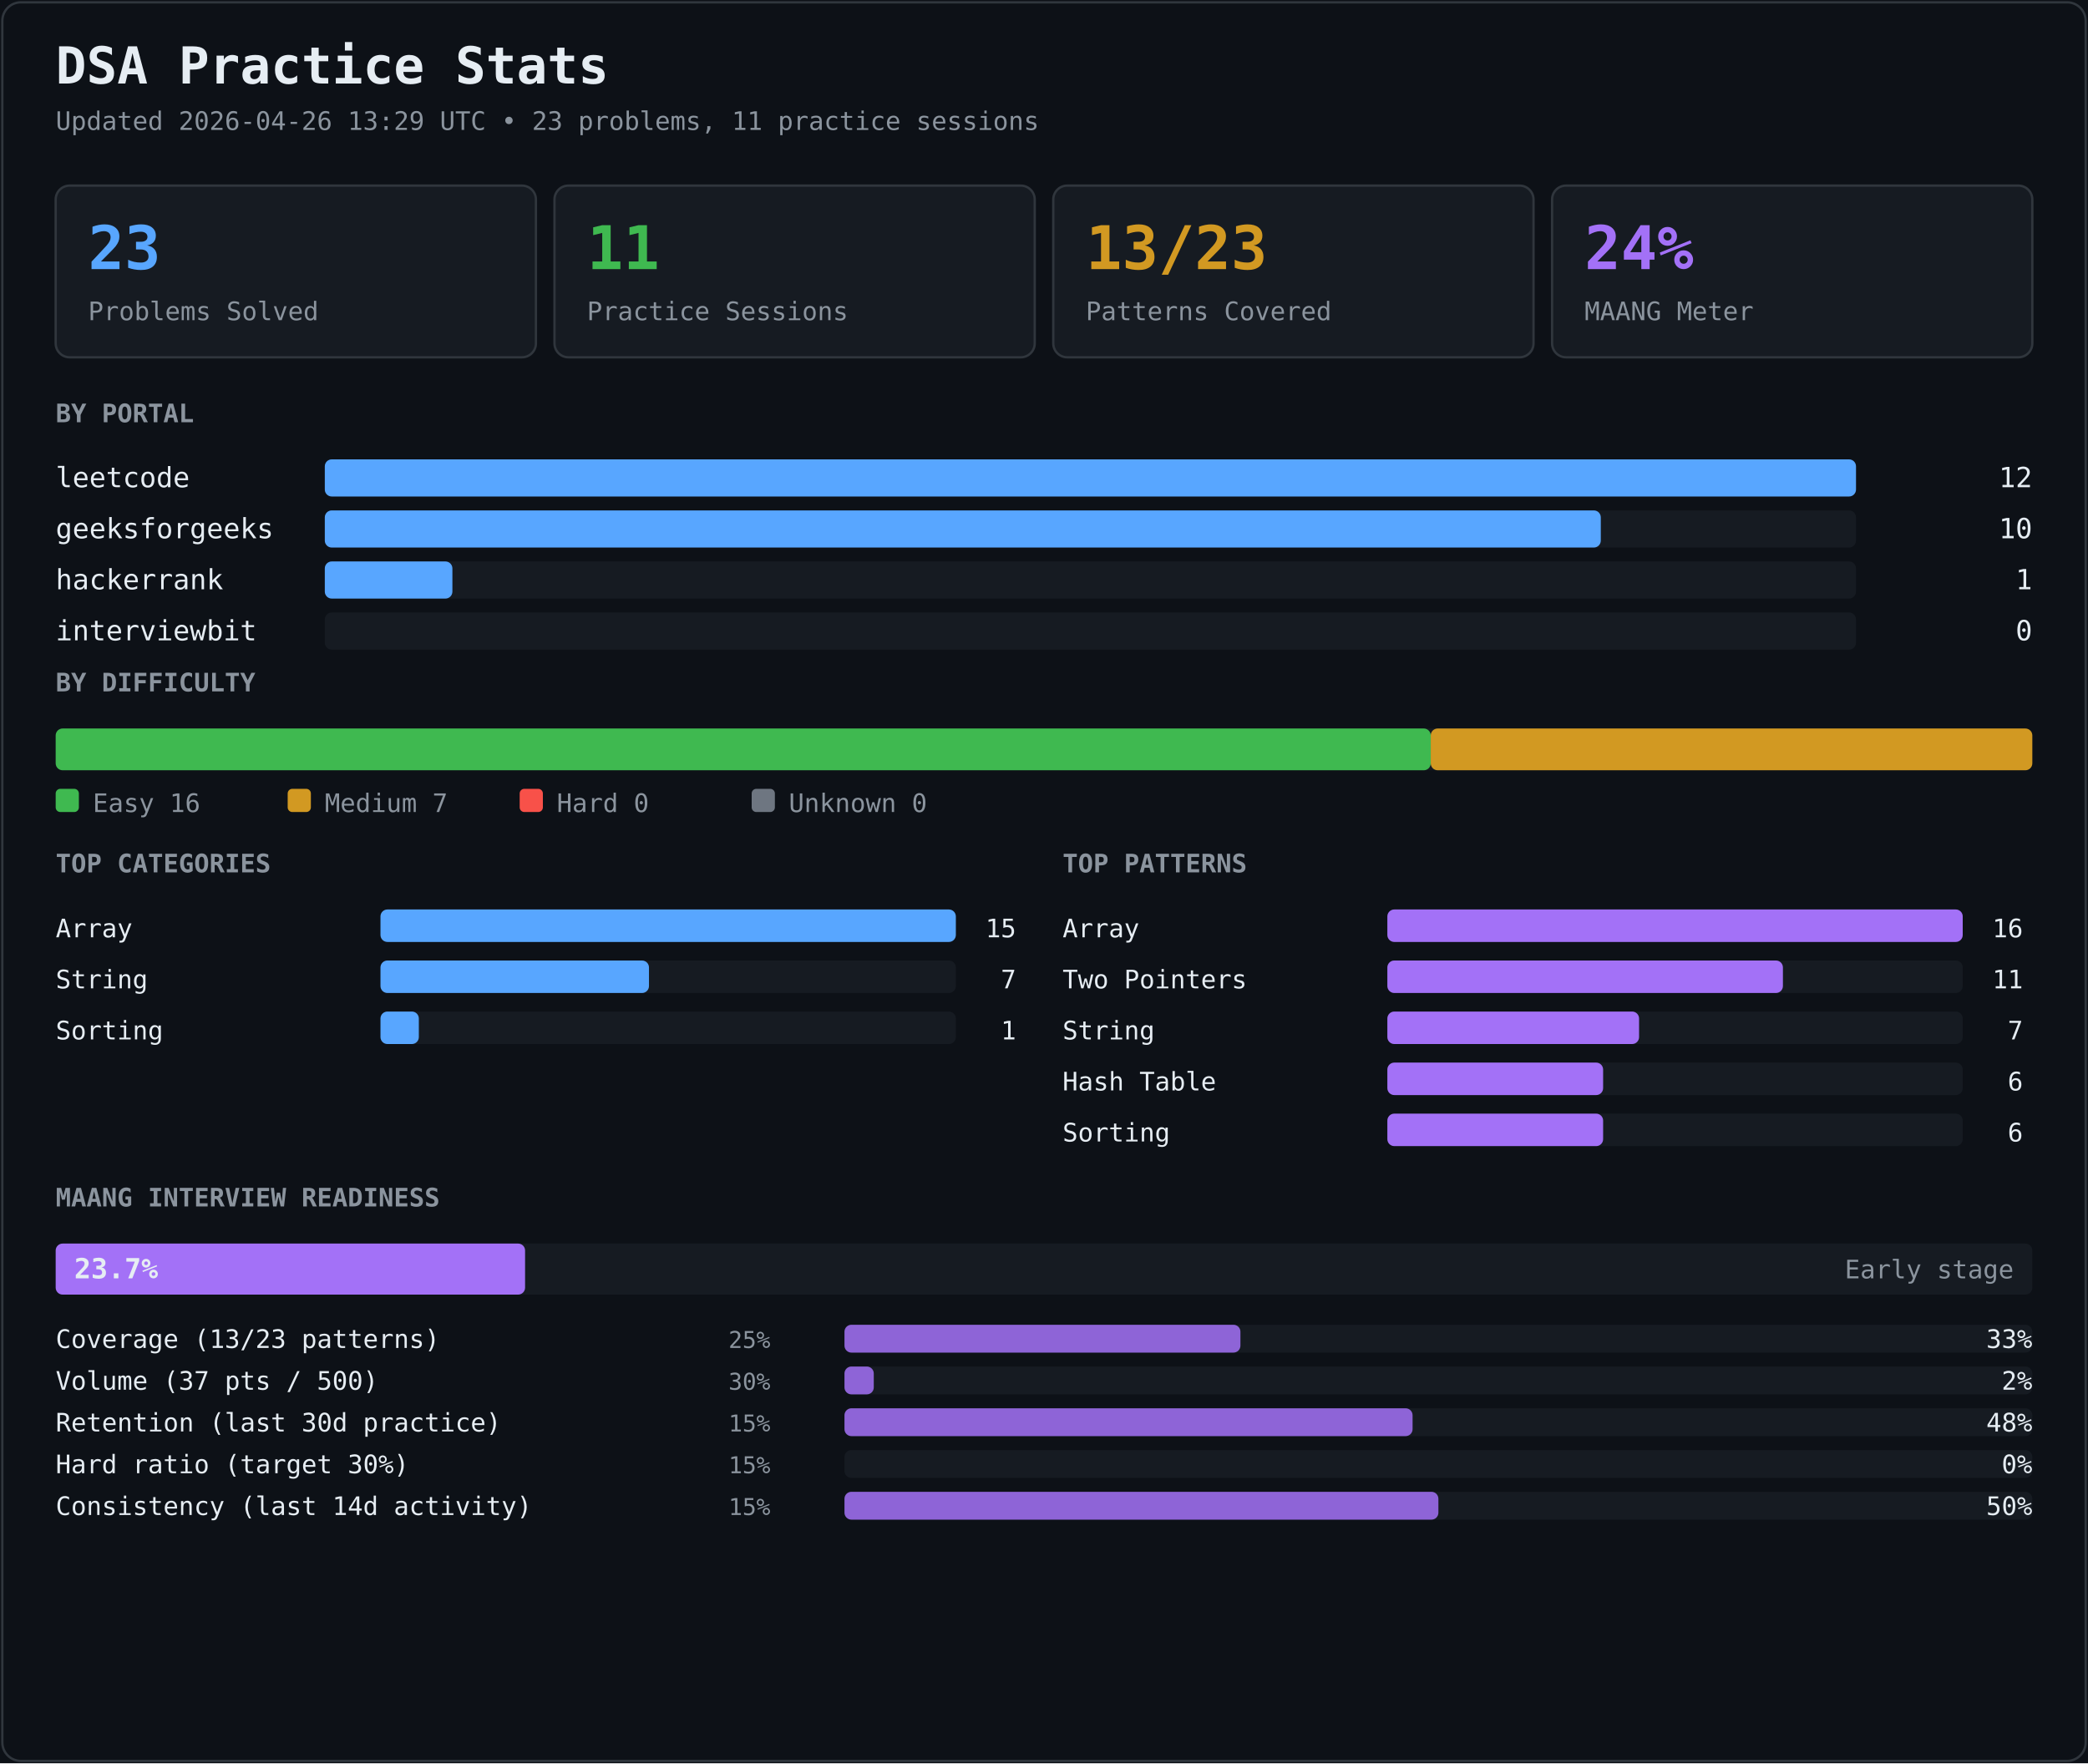
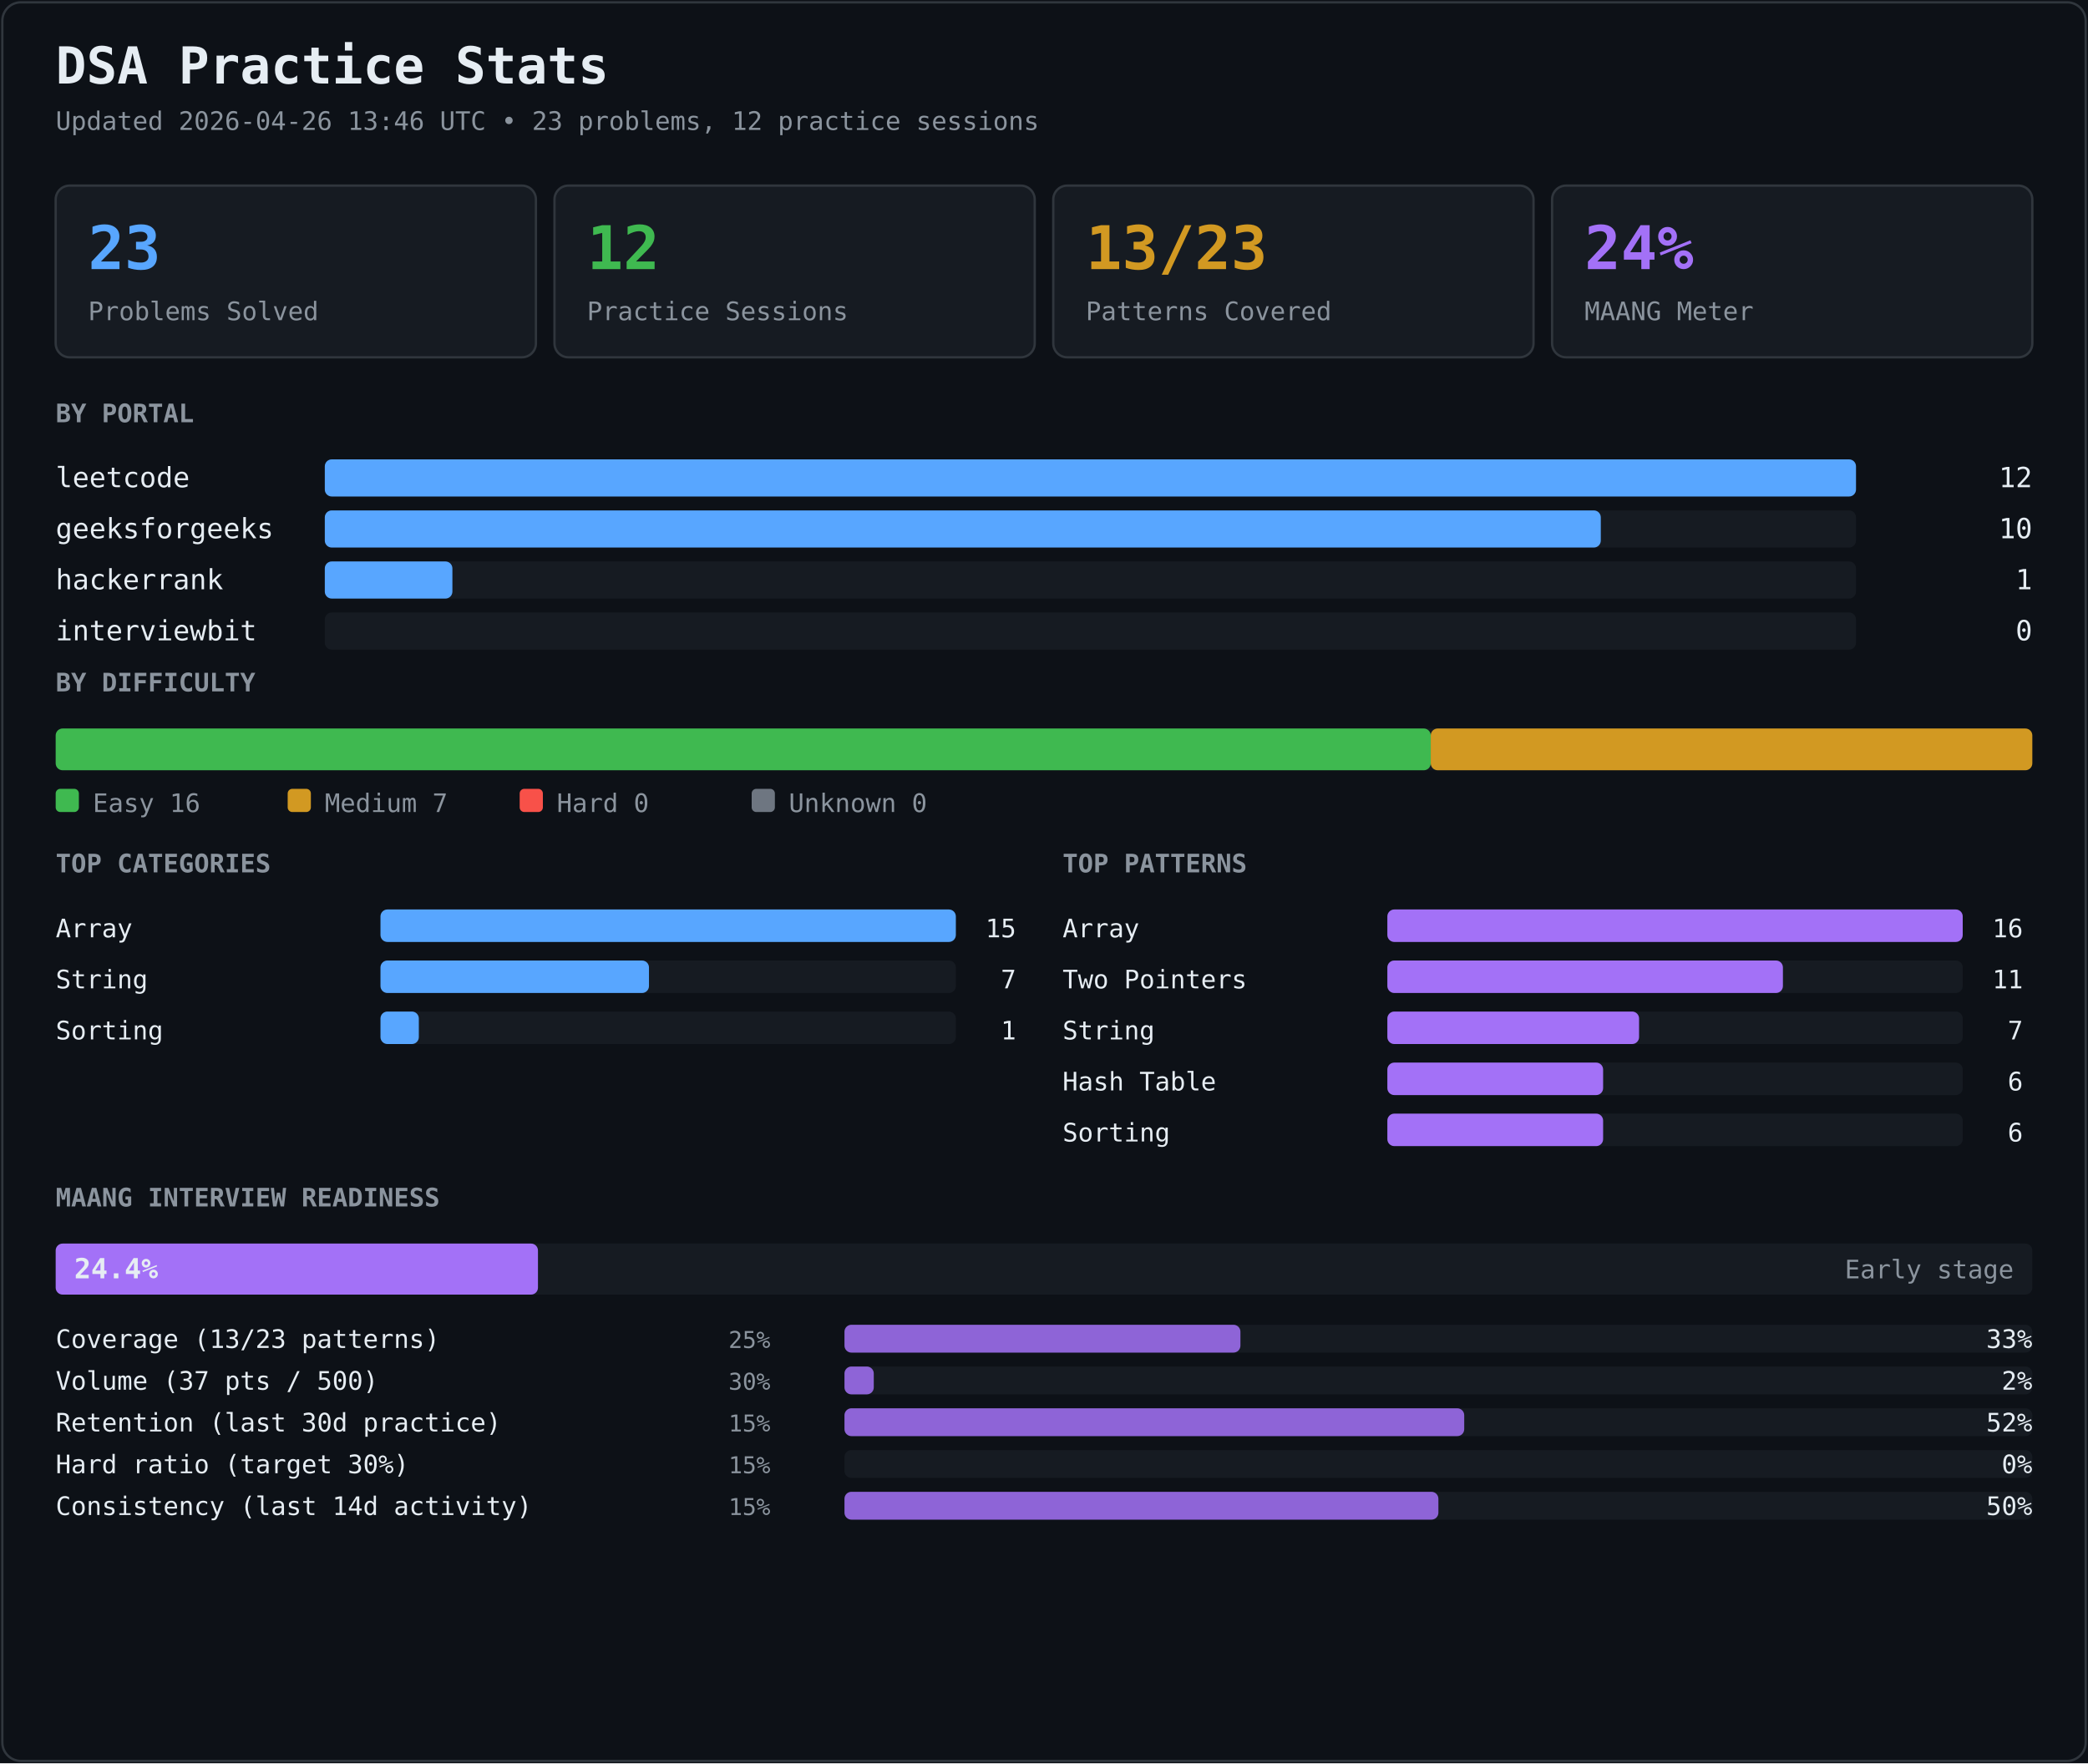
<svg xmlns="http://www.w3.org/2000/svg" width="900" height="760" viewBox="0 0 900 760">
  <rect width="900" height="760" fill="#0d1117" />
  <rect x="1" y="1" width="898" height="758" fill="none" stroke="#30363d" rx="8" />
  <text x="24" y="36" font-family="ui-monospace, SFMono-Regular, Menlo, Consolas, monospace" font-size="22" font-weight="700" fill="#e6edf3" text-anchor="start">DSA Practice Stats</text>
-   <text x="24" y="56" font-family="ui-monospace, SFMono-Regular, Menlo, Consolas, monospace" font-size="11" font-weight="400" fill="#8b949e" text-anchor="start">Updated 2026-04-26 13:29 UTC • 23 problems, 11 practice sessions</text>
+   <text x="24" y="56" font-family="ui-monospace, SFMono-Regular, Menlo, Consolas, monospace" font-size="11" font-weight="400" fill="#8b949e" text-anchor="start">Updated 2026-04-26 13:46 UTC • 23 problems, 12 practice sessions</text>
  <rect x="24" y="80" width="207" height="74" rx="6" fill="#161b22" stroke="#30363d" />
  <text x="38" y="116" font-family="ui-monospace, SFMono-Regular, Menlo, Consolas, monospace" font-size="26" font-weight="700" fill="#58a6ff" text-anchor="start">23</text>
  <text x="38" y="138" font-family="ui-monospace, SFMono-Regular, Menlo, Consolas, monospace" font-size="11" font-weight="400" fill="#8b949e" text-anchor="start">Problems Solved</text>
  <rect x="239" y="80" width="207" height="74" rx="6" fill="#161b22" stroke="#30363d" />
-   <text x="253" y="116" font-family="ui-monospace, SFMono-Regular, Menlo, Consolas, monospace" font-size="26" font-weight="700" fill="#3fb950" text-anchor="start">11</text>
+   <text x="253" y="116" font-family="ui-monospace, SFMono-Regular, Menlo, Consolas, monospace" font-size="26" font-weight="700" fill="#3fb950" text-anchor="start">12</text>
  <text x="253" y="138" font-family="ui-monospace, SFMono-Regular, Menlo, Consolas, monospace" font-size="11" font-weight="400" fill="#8b949e" text-anchor="start">Practice Sessions</text>
  <rect x="454" y="80" width="207" height="74" rx="6" fill="#161b22" stroke="#30363d" />
  <text x="468" y="116" font-family="ui-monospace, SFMono-Regular, Menlo, Consolas, monospace" font-size="26" font-weight="700" fill="#d29922" text-anchor="start">13/23</text>
  <text x="468" y="138" font-family="ui-monospace, SFMono-Regular, Menlo, Consolas, monospace" font-size="11" font-weight="400" fill="#8b949e" text-anchor="start">Patterns Covered</text>
  <rect x="669" y="80" width="207" height="74" rx="6" fill="#161b22" stroke="#30363d" />
  <text x="683" y="116" font-family="ui-monospace, SFMono-Regular, Menlo, Consolas, monospace" font-size="26" font-weight="700" fill="#a371f7" text-anchor="start">24%</text>
  <text x="683" y="138" font-family="ui-monospace, SFMono-Regular, Menlo, Consolas, monospace" font-size="11" font-weight="400" fill="#8b949e" text-anchor="start">MAANG Meter</text>
  <text x="24" y="182" font-family="ui-monospace, SFMono-Regular, Menlo, Consolas, monospace" font-size="11" font-weight="700" fill="#8b949e" text-anchor="start">BY PORTAL</text>
  <text x="24" y="210" font-family="ui-monospace, SFMono-Regular, Menlo, Consolas, monospace" font-size="12" font-weight="400" fill="#e6edf3" text-anchor="start">leetcode</text>
  <rect x="140" y="198" width="660" height="16" rx="3" fill="#161b22" opacity="1" />
  <rect x="140" y="198" width="660" height="16" rx="3" fill="#58a6ff" opacity="1" />
  <text x="876" y="210" font-family="ui-monospace, SFMono-Regular, Menlo, Consolas, monospace" font-size="12" font-weight="400" fill="#e6edf3" text-anchor="end">12</text>
  <text x="24" y="232" font-family="ui-monospace, SFMono-Regular, Menlo, Consolas, monospace" font-size="12" font-weight="400" fill="#e6edf3" text-anchor="start">geeksforgeeks</text>
  <rect x="140" y="220" width="660" height="16" rx="3" fill="#161b22" opacity="1" />
  <rect x="140" y="220" width="550" height="16" rx="3" fill="#58a6ff" opacity="1" />
  <text x="876" y="232" font-family="ui-monospace, SFMono-Regular, Menlo, Consolas, monospace" font-size="12" font-weight="400" fill="#e6edf3" text-anchor="end">10</text>
  <text x="24" y="254" font-family="ui-monospace, SFMono-Regular, Menlo, Consolas, monospace" font-size="12" font-weight="400" fill="#e6edf3" text-anchor="start">hackerrank</text>
  <rect x="140" y="242" width="660" height="16" rx="3" fill="#161b22" opacity="1" />
  <rect x="140" y="242" width="55" height="16" rx="3" fill="#58a6ff" opacity="1" />
  <text x="876" y="254" font-family="ui-monospace, SFMono-Regular, Menlo, Consolas, monospace" font-size="12" font-weight="400" fill="#e6edf3" text-anchor="end">1</text>
  <text x="24" y="276" font-family="ui-monospace, SFMono-Regular, Menlo, Consolas, monospace" font-size="12" font-weight="400" fill="#e6edf3" text-anchor="start">interviewbit</text>
  <rect x="140" y="264" width="660" height="16" rx="3" fill="#161b22" opacity="1" />
  <text x="876" y="276" font-family="ui-monospace, SFMono-Regular, Menlo, Consolas, monospace" font-size="12" font-weight="400" fill="#e6edf3" text-anchor="end">0</text>
  <text x="24" y="298" font-family="ui-monospace, SFMono-Regular, Menlo, Consolas, monospace" font-size="11" font-weight="700" fill="#8b949e" text-anchor="start">BY DIFFICULTY</text>
  <rect x="24" y="314" width="852" height="18" rx="3" fill="#161b22" opacity="1" />
  <rect x="24" y="314" width="592.696" height="18" rx="3" fill="#3fb950" opacity="1" />
  <rect x="616.696" y="314" width="259.304" height="18" rx="3" fill="#d29922" opacity="1" />
  <rect x="24" y="340" width="10" height="10" rx="2" fill="#3fb950" />
  <text x="40" y="350" font-family="ui-monospace, SFMono-Regular, Menlo, Consolas, monospace" font-size="11" font-weight="400" fill="#8b949e" text-anchor="start">Easy 16</text>
  <rect x="124" y="340" width="10" height="10" rx="2" fill="#d29922" />
  <text x="140" y="350" font-family="ui-monospace, SFMono-Regular, Menlo, Consolas, monospace" font-size="11" font-weight="400" fill="#8b949e" text-anchor="start">Medium 7</text>
  <rect x="224" y="340" width="10" height="10" rx="2" fill="#f85149" />
  <text x="240" y="350" font-family="ui-monospace, SFMono-Regular, Menlo, Consolas, monospace" font-size="11" font-weight="400" fill="#8b949e" text-anchor="start">Hard 0</text>
  <rect x="324" y="340" width="10" height="10" rx="2" fill="#6e7681" />
  <text x="340" y="350" font-family="ui-monospace, SFMono-Regular, Menlo, Consolas, monospace" font-size="11" font-weight="400" fill="#8b949e" text-anchor="start">Unknown 0</text>
  <text x="24" y="376" font-family="ui-monospace, SFMono-Regular, Menlo, Consolas, monospace" font-size="11" font-weight="700" fill="#8b949e" text-anchor="start">TOP CATEGORIES</text>
  <text x="458" y="376" font-family="ui-monospace, SFMono-Regular, Menlo, Consolas, monospace" font-size="11" font-weight="700" fill="#8b949e" text-anchor="start">TOP PATTERNS</text>
  <text x="24" y="404" font-family="ui-monospace, SFMono-Regular, Menlo, Consolas, monospace" font-size="11" font-weight="400" fill="#e6edf3" text-anchor="start">Array</text>
  <rect x="164" y="392" width="248" height="14" rx="3" fill="#161b22" opacity="1" />
  <rect x="164" y="392" width="248" height="14" rx="3" fill="#58a6ff" opacity="1" />
  <text x="438" y="404" font-family="ui-monospace, SFMono-Regular, Menlo, Consolas, monospace" font-size="11" font-weight="400" fill="#e6edf3" text-anchor="end">15</text>
  <text x="458" y="404" font-family="ui-monospace, SFMono-Regular, Menlo, Consolas, monospace" font-size="11" font-weight="400" fill="#e6edf3" text-anchor="start">Array</text>
  <rect x="598" y="392" width="248" height="14" rx="3" fill="#161b22" opacity="1" />
  <rect x="598" y="392" width="248" height="14" rx="3" fill="#a371f7" opacity="1" />
  <text x="872" y="404" font-family="ui-monospace, SFMono-Regular, Menlo, Consolas, monospace" font-size="11" font-weight="400" fill="#e6edf3" text-anchor="end">16</text>
  <text x="24" y="426" font-family="ui-monospace, SFMono-Regular, Menlo, Consolas, monospace" font-size="11" font-weight="400" fill="#e6edf3" text-anchor="start">String</text>
  <rect x="164" y="414" width="248" height="14" rx="3" fill="#161b22" opacity="1" />
  <rect x="164" y="414" width="115.733" height="14" rx="3" fill="#58a6ff" opacity="1" />
  <text x="438" y="426" font-family="ui-monospace, SFMono-Regular, Menlo, Consolas, monospace" font-size="11" font-weight="400" fill="#e6edf3" text-anchor="end">7</text>
  <text x="458" y="426" font-family="ui-monospace, SFMono-Regular, Menlo, Consolas, monospace" font-size="11" font-weight="400" fill="#e6edf3" text-anchor="start">Two Pointers</text>
  <rect x="598" y="414" width="248" height="14" rx="3" fill="#161b22" opacity="1" />
  <rect x="598" y="414" width="170.5" height="14" rx="3" fill="#a371f7" opacity="1" />
  <text x="872" y="426" font-family="ui-monospace, SFMono-Regular, Menlo, Consolas, monospace" font-size="11" font-weight="400" fill="#e6edf3" text-anchor="end">11</text>
  <text x="24" y="448" font-family="ui-monospace, SFMono-Regular, Menlo, Consolas, monospace" font-size="11" font-weight="400" fill="#e6edf3" text-anchor="start">Sorting</text>
  <rect x="164" y="436" width="248" height="14" rx="3" fill="#161b22" opacity="1" />
  <rect x="164" y="436" width="16.533" height="14" rx="3" fill="#58a6ff" opacity="1" />
  <text x="438" y="448" font-family="ui-monospace, SFMono-Regular, Menlo, Consolas, monospace" font-size="11" font-weight="400" fill="#e6edf3" text-anchor="end">1</text>
  <text x="458" y="448" font-family="ui-monospace, SFMono-Regular, Menlo, Consolas, monospace" font-size="11" font-weight="400" fill="#e6edf3" text-anchor="start">String</text>
  <rect x="598" y="436" width="248" height="14" rx="3" fill="#161b22" opacity="1" />
  <rect x="598" y="436" width="108.5" height="14" rx="3" fill="#a371f7" opacity="1" />
  <text x="872" y="448" font-family="ui-monospace, SFMono-Regular, Menlo, Consolas, monospace" font-size="11" font-weight="400" fill="#e6edf3" text-anchor="end">7</text>
  <text x="458" y="470" font-family="ui-monospace, SFMono-Regular, Menlo, Consolas, monospace" font-size="11" font-weight="400" fill="#e6edf3" text-anchor="start">Hash Table</text>
  <rect x="598" y="458" width="248" height="14" rx="3" fill="#161b22" opacity="1" />
  <rect x="598" y="458" width="93" height="14" rx="3" fill="#a371f7" opacity="1" />
  <text x="872" y="470" font-family="ui-monospace, SFMono-Regular, Menlo, Consolas, monospace" font-size="11" font-weight="400" fill="#e6edf3" text-anchor="end">6</text>
  <text x="458" y="492" font-family="ui-monospace, SFMono-Regular, Menlo, Consolas, monospace" font-size="11" font-weight="400" fill="#e6edf3" text-anchor="start">Sorting</text>
  <rect x="598" y="480" width="248" height="14" rx="3" fill="#161b22" opacity="1" />
  <rect x="598" y="480" width="93" height="14" rx="3" fill="#a371f7" opacity="1" />
  <text x="872" y="492" font-family="ui-monospace, SFMono-Regular, Menlo, Consolas, monospace" font-size="11" font-weight="400" fill="#e6edf3" text-anchor="end">6</text>
  <text x="24" y="520" font-family="ui-monospace, SFMono-Regular, Menlo, Consolas, monospace" font-size="11" font-weight="700" fill="#8b949e" text-anchor="start">MAANG INTERVIEW READINESS</text>
  <rect x="24" y="536" width="852" height="22" rx="3" fill="#161b22" opacity="1" />
-   <rect x="24" y="536" width="202.327" height="22" rx="3" fill="#a371f7" opacity="1" />
-   <text x="32" y="551" font-family="ui-monospace, SFMono-Regular, Menlo, Consolas, monospace" font-size="12" font-weight="700" fill="#e6edf3" text-anchor="start">23.7%</text>
+   <rect x="24" y="536" width="207.883" height="22" rx="3" fill="#a371f7" opacity="1" />
+   <text x="32" y="551" font-family="ui-monospace, SFMono-Regular, Menlo, Consolas, monospace" font-size="12" font-weight="700" fill="#e6edf3" text-anchor="start">24.4%</text>
  <text x="868" y="551" font-family="ui-monospace, SFMono-Regular, Menlo, Consolas, monospace" font-size="11" font-weight="400" fill="#8b949e" text-anchor="end">Early stage</text>
  <text x="24" y="581" font-family="ui-monospace, SFMono-Regular, Menlo, Consolas, monospace" font-size="11" font-weight="400" fill="#e6edf3" text-anchor="start">Coverage (13/23 patterns)</text>
  <text x="314" y="581" font-family="ui-monospace, SFMono-Regular, Menlo, Consolas, monospace" font-size="10" font-weight="400" fill="#8b949e" text-anchor="start">25%</text>
  <rect x="364" y="571" width="512" height="12" rx="3" fill="#161b22" opacity="1" />
  <rect x="364" y="571" width="170.667" height="12" rx="3" fill="#a371f7" opacity="0.85" />
  <text x="876" y="581" font-family="ui-monospace, SFMono-Regular, Menlo, Consolas, monospace" font-size="11" font-weight="400" fill="#e6edf3" text-anchor="end">33%</text>
  <text x="24" y="599" font-family="ui-monospace, SFMono-Regular, Menlo, Consolas, monospace" font-size="11" font-weight="400" fill="#e6edf3" text-anchor="start">Volume (37 pts / 500)</text>
  <text x="314" y="599" font-family="ui-monospace, SFMono-Regular, Menlo, Consolas, monospace" font-size="10" font-weight="400" fill="#8b949e" text-anchor="start">30%</text>
  <rect x="364" y="589" width="512" height="12" rx="3" fill="#161b22" opacity="1" />
  <rect x="364" y="589" width="12.629" height="12" rx="3" fill="#a371f7" opacity="0.85" />
  <text x="876" y="599" font-family="ui-monospace, SFMono-Regular, Menlo, Consolas, monospace" font-size="11" font-weight="400" fill="#e6edf3" text-anchor="end">2%</text>
  <text x="24" y="617" font-family="ui-monospace, SFMono-Regular, Menlo, Consolas, monospace" font-size="11" font-weight="400" fill="#e6edf3" text-anchor="start">Retention (last 30d practice)</text>
  <text x="314" y="617" font-family="ui-monospace, SFMono-Regular, Menlo, Consolas, monospace" font-size="10" font-weight="400" fill="#8b949e" text-anchor="start">15%</text>
  <rect x="364" y="607" width="512" height="12" rx="3" fill="#161b22" opacity="1" />
-   <rect x="364" y="607" width="244.87" height="12" rx="3" fill="#a371f7" opacity="0.85" />
-   <text x="876" y="617" font-family="ui-monospace, SFMono-Regular, Menlo, Consolas, monospace" font-size="11" font-weight="400" fill="#e6edf3" text-anchor="end">48%</text>
+   <rect x="364" y="607" width="267.13" height="12" rx="3" fill="#a371f7" opacity="0.85" />
+   <text x="876" y="617" font-family="ui-monospace, SFMono-Regular, Menlo, Consolas, monospace" font-size="11" font-weight="400" fill="#e6edf3" text-anchor="end">52%</text>
  <text x="24" y="635" font-family="ui-monospace, SFMono-Regular, Menlo, Consolas, monospace" font-size="11" font-weight="400" fill="#e6edf3" text-anchor="start">Hard ratio (target 30%)</text>
  <text x="314" y="635" font-family="ui-monospace, SFMono-Regular, Menlo, Consolas, monospace" font-size="10" font-weight="400" fill="#8b949e" text-anchor="start">15%</text>
  <rect x="364" y="625" width="512" height="12" rx="3" fill="#161b22" opacity="1" />
  <rect x="364" y="625" width="0" height="12" rx="3" fill="#a371f7" opacity="0.85" />
  <text x="876" y="635" font-family="ui-monospace, SFMono-Regular, Menlo, Consolas, monospace" font-size="11" font-weight="400" fill="#e6edf3" text-anchor="end">0%</text>
  <text x="24" y="653" font-family="ui-monospace, SFMono-Regular, Menlo, Consolas, monospace" font-size="11" font-weight="400" fill="#e6edf3" text-anchor="start">Consistency (last 14d activity)</text>
  <text x="314" y="653" font-family="ui-monospace, SFMono-Regular, Menlo, Consolas, monospace" font-size="10" font-weight="400" fill="#8b949e" text-anchor="start">15%</text>
  <rect x="364" y="643" width="512" height="12" rx="3" fill="#161b22" opacity="1" />
  <rect x="364" y="643" width="256" height="12" rx="3" fill="#a371f7" opacity="0.85" />
  <text x="876" y="653" font-family="ui-monospace, SFMono-Regular, Menlo, Consolas, monospace" font-size="11" font-weight="400" fill="#e6edf3" text-anchor="end">50%</text>
</svg>
